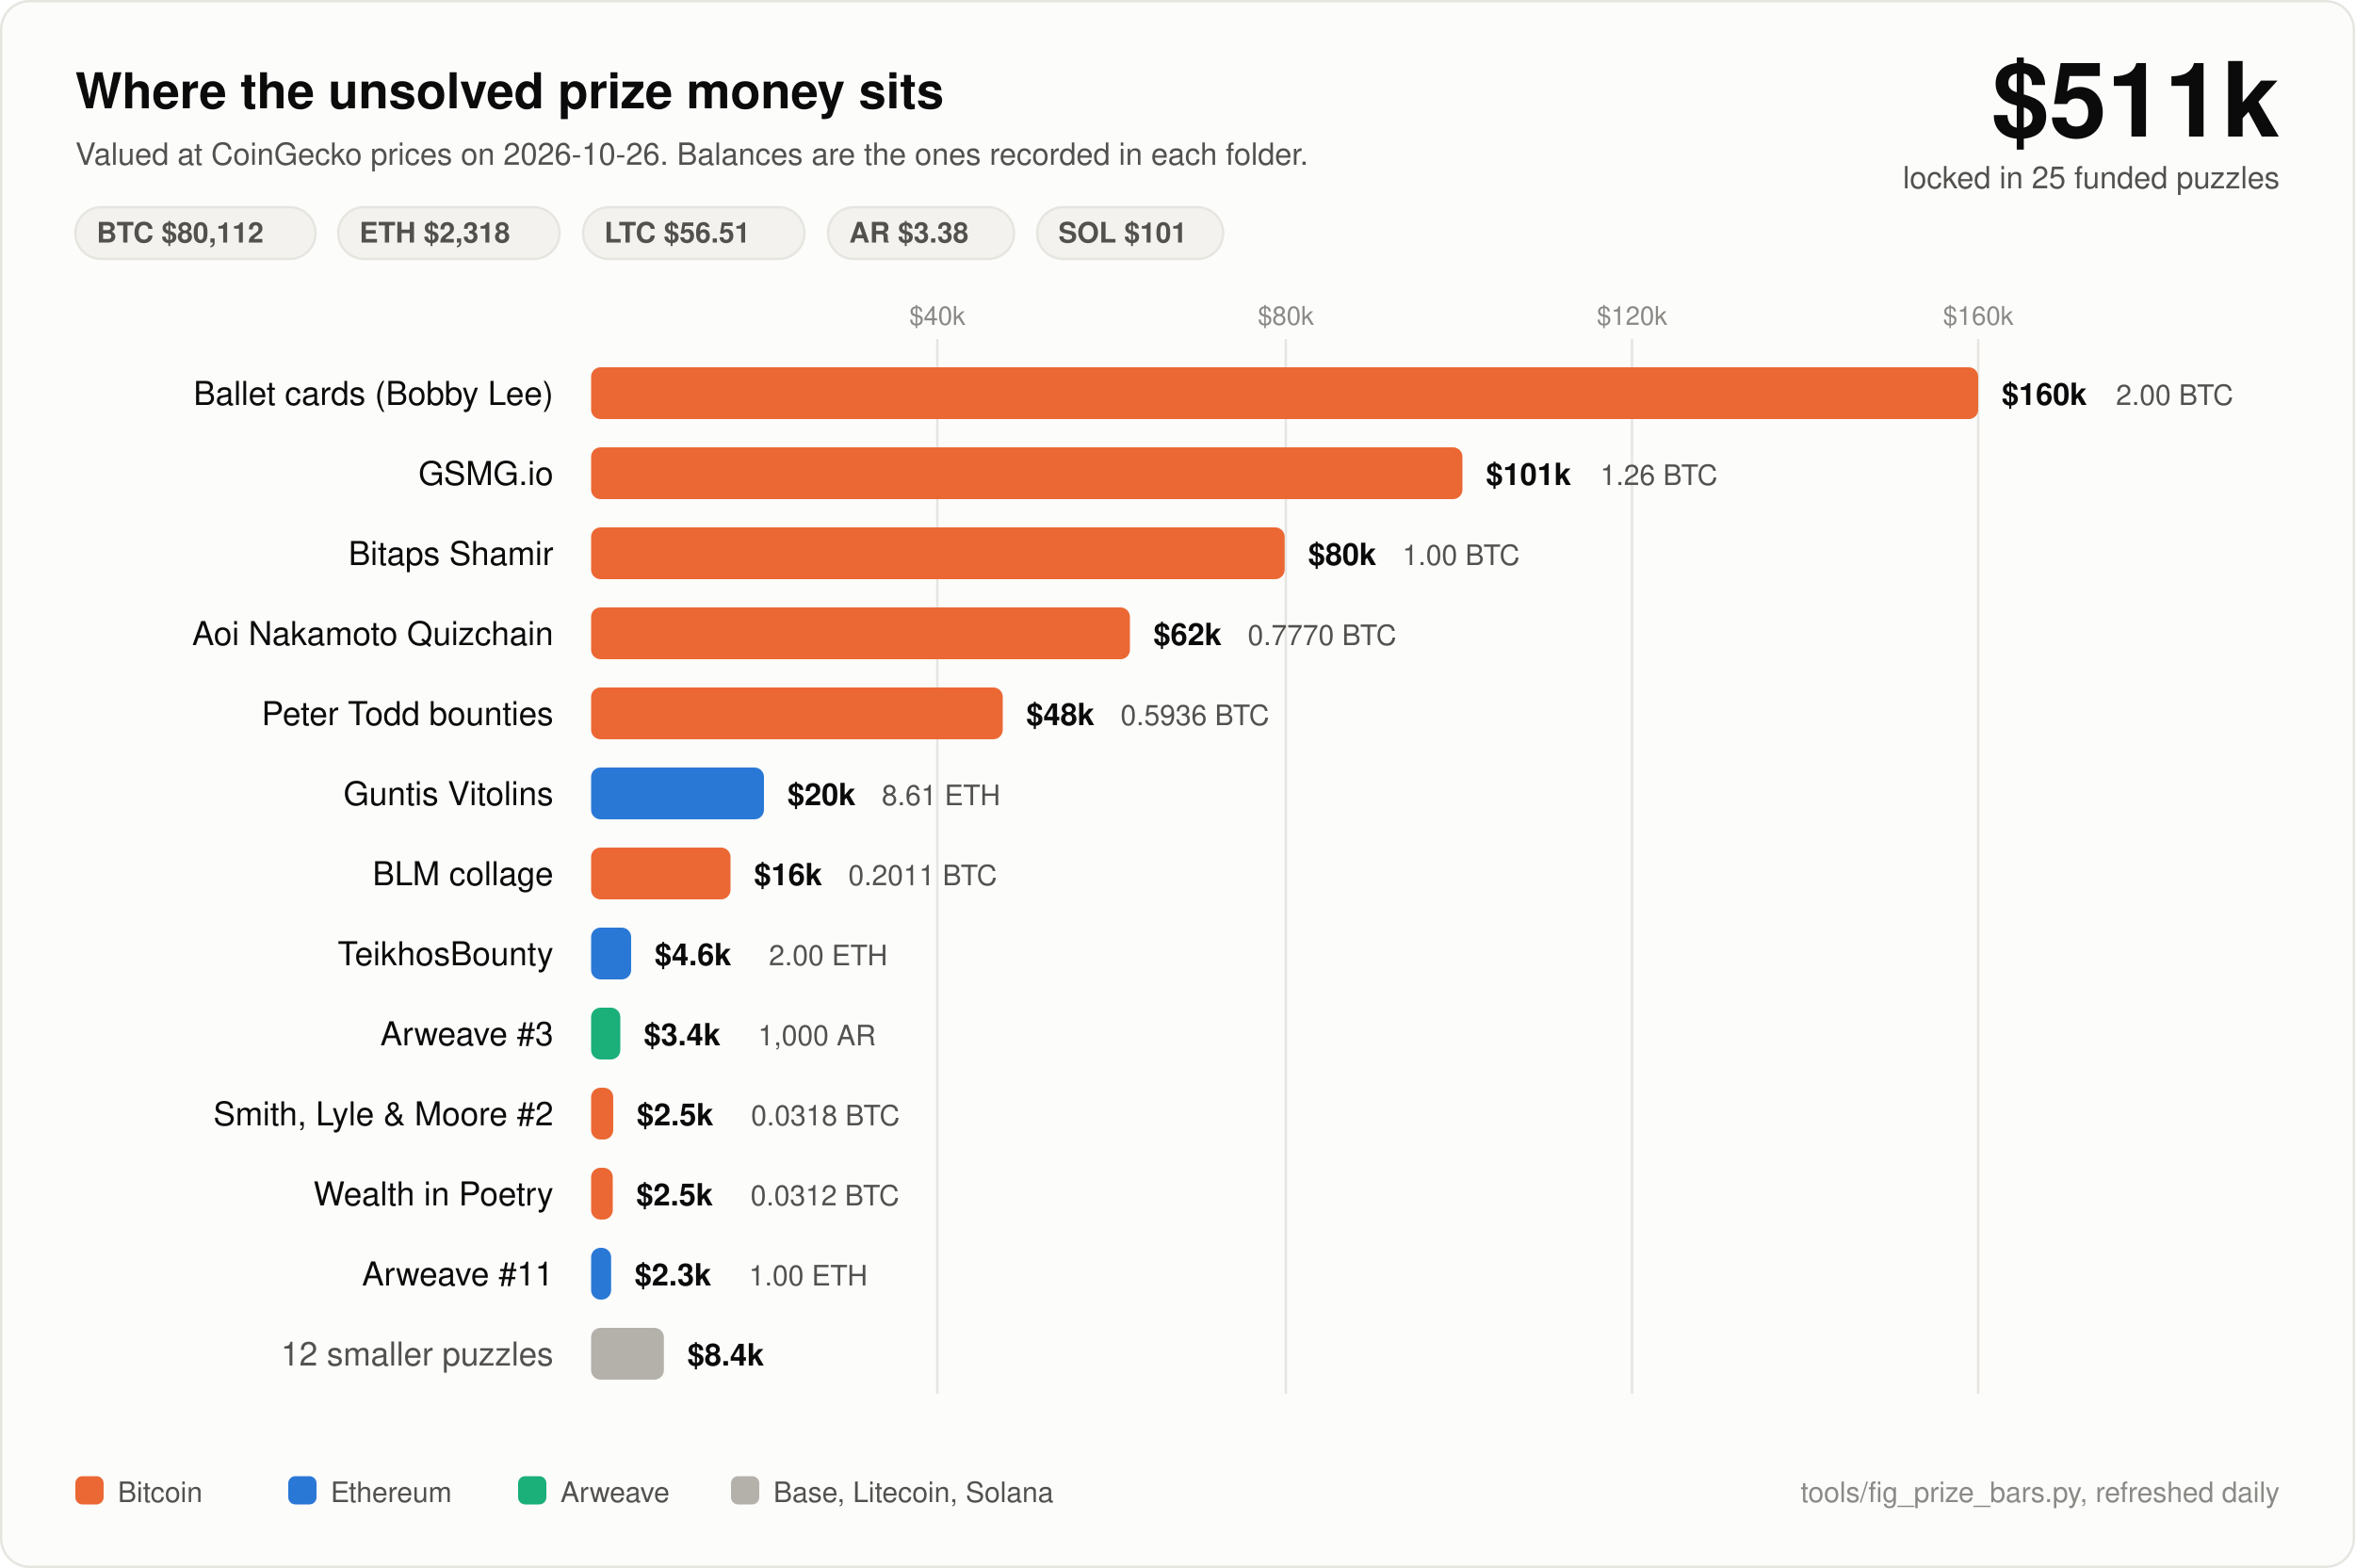
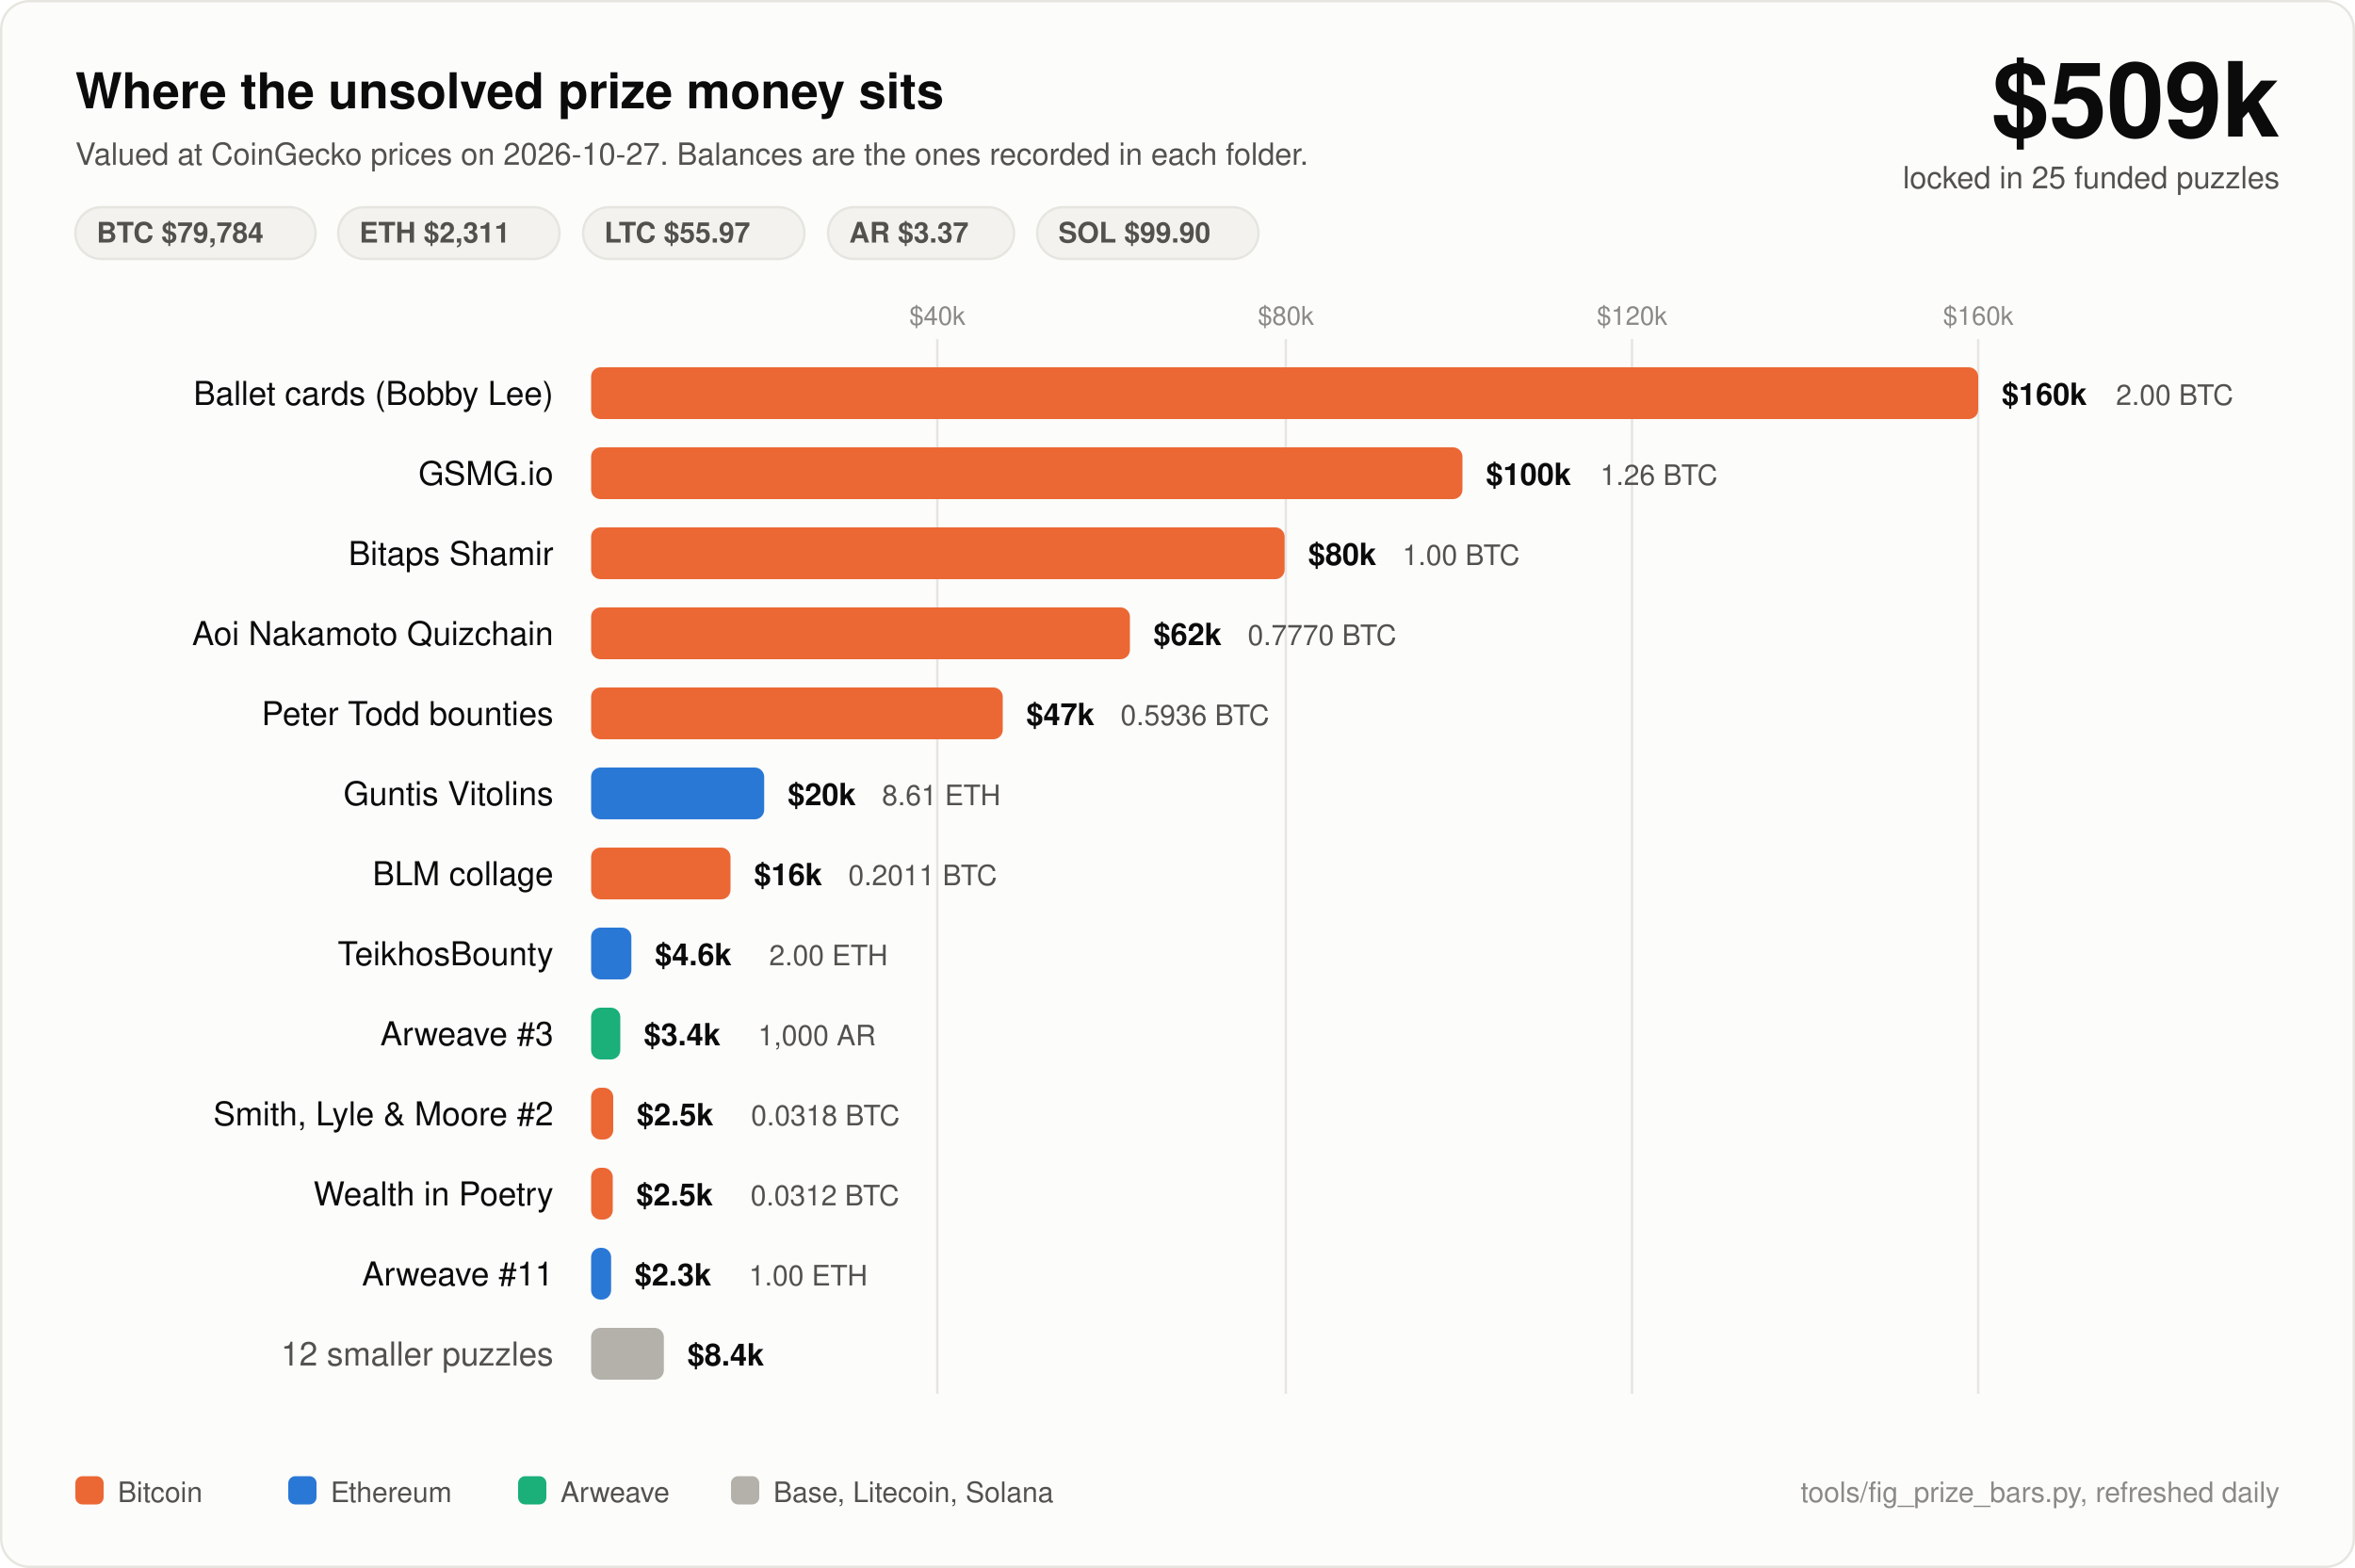
<svg xmlns="http://www.w3.org/2000/svg" width="1000" height="666" viewBox="0 0 1000 666" font-family="ui-sans-serif, -apple-system, Segoe UI, Helvetica, Arial, sans-serif">
  <rect x="0.5" y="0.5" width="999" height="665" rx="12" fill="#fcfcfb" stroke="#e6e5e0" />
  <text x="32" y="46" fill="#0b0b0b" font-size="21" font-weight="700">Where the unsolved prize money sits</text>
-   <text x="32" y="70" fill="#52514e" font-size="13">Valued at CoinGecko prices on 2026-10-26. Balances are the ones recorded in each folder.</text>
-   <text x="968" y="58" fill="#0b0b0b" font-size="44" font-weight="700" text-anchor="end">$511k</text>
+   <text x="32" y="70" fill="#52514e" font-size="13">Valued at CoinGecko prices on 2026-10-27. Balances are the ones recorded in each folder.</text>
+   <text x="968" y="58" fill="#0b0b0b" font-size="44" font-weight="700" text-anchor="end">$509k</text>
  <text x="968" y="80" fill="#52514e" font-size="13" text-anchor="end">locked in 25 funded puzzles</text>
  <rect x="32" y="88" width="102" height="22" rx="11" fill="#f3f2ee" stroke="#e6e5e0" />
-   <text x="41" y="103" fill="#52514e" font-size="12" font-weight="600">BTC $80,112</text>
+   <text x="41" y="103" fill="#52514e" font-size="12" font-weight="600">BTC $79,784</text>
  <rect x="143.6" y="88" width="94" height="22" rx="11" fill="#f3f2ee" stroke="#e6e5e0" />
-   <text x="152.6" y="103" fill="#52514e" font-size="12" font-weight="600">ETH $2,318</text>
+   <text x="152.6" y="103" fill="#52514e" font-size="12" font-weight="600">ETH $2,311</text>
  <rect x="247.6" y="88" width="94" height="22" rx="11" fill="#f3f2ee" stroke="#e6e5e0" />
-   <text x="256.6" y="103" fill="#52514e" font-size="12" font-weight="600">LTC $56.51</text>
+   <text x="256.6" y="103" fill="#52514e" font-size="12" font-weight="600">LTC $55.97</text>
  <rect x="351.6" y="88" width="79" height="22" rx="11" fill="#f3f2ee" stroke="#e6e5e0" />
-   <text x="360.6" y="103" fill="#52514e" font-size="12" font-weight="600">AR $3.38</text>
-   <rect x="440.4" y="88" width="79" height="22" rx="11" fill="#f3f2ee" stroke="#e6e5e0" />
-   <text x="449.4" y="103" fill="#52514e" font-size="12" font-weight="600">SOL $101</text>
+   <text x="360.6" y="103" fill="#52514e" font-size="12" font-weight="600">AR $3.37</text>
+   <rect x="440.4" y="88" width="94" height="22" rx="11" fill="#f3f2ee" stroke="#e6e5e0" />
+   <text x="449.4" y="103" fill="#52514e" font-size="12" font-weight="600">SOL $99.90</text>
  <line x1="398" y1="144" x2="398" y2="592" stroke="#e6e5e0" stroke-width="1" />
  <text x="398" y="138" fill="#8a8985" font-size="11" text-anchor="middle">$40k</text>
  <line x1="546" y1="144" x2="546" y2="592" stroke="#e6e5e0" stroke-width="1" />
  <text x="546" y="138" fill="#8a8985" font-size="11" text-anchor="middle">$80k</text>
  <line x1="693" y1="144" x2="693" y2="592" stroke="#e6e5e0" stroke-width="1" />
  <text x="693" y="138" fill="#8a8985" font-size="11" text-anchor="middle">$120k</text>
  <line x1="840" y1="144" x2="840" y2="592" stroke="#e6e5e0" stroke-width="1" />
  <text x="840" y="138" fill="#8a8985" font-size="11" text-anchor="middle">$160k</text>
  <text x="235" y="172" fill="#0b0b0b" font-size="14" text-anchor="end">Ballet cards (Bobby Lee)</text>
  <rect x="251" y="156" width="589.0" height="22" rx="4" fill="#eb6834" />
  <text x="850.0" y="172" fill="#0b0b0b" font-size="13" font-weight="600">$160k</text>
  <text x="898.5" y="172" fill="#52514e" font-size="12">2.00 BTC</text>
  <text x="235" y="206" fill="#0b0b0b" font-size="14" text-anchor="end">GSMG.io</text>
  <rect x="251" y="190" width="370.0" height="22" rx="4" fill="#eb6834" />
-   <text x="631.0" y="206" fill="#0b0b0b" font-size="13" font-weight="600">$101k</text>
+   <text x="631.0" y="206" fill="#0b0b0b" font-size="13" font-weight="600">$100k</text>
  <text x="679.5" y="206" fill="#52514e" font-size="12">1.26 BTC</text>
  <text x="235" y="240" fill="#0b0b0b" font-size="14" text-anchor="end">Bitaps Shamir</text>
  <rect x="251" y="224" width="294.5" height="22" rx="4" fill="#eb6834" />
  <text x="555.5" y="240" fill="#0b0b0b" font-size="13" font-weight="600">$80k</text>
  <text x="595.5" y="240" fill="#52514e" font-size="12">1.00 BTC</text>
  <text x="235" y="274" fill="#0b0b0b" font-size="14" text-anchor="end">Aoi Nakamoto Quizchain</text>
  <rect x="251" y="258" width="228.8" height="22" rx="4" fill="#eb6834" />
  <text x="489.8" y="274" fill="#0b0b0b" font-size="13" font-weight="600">$62k</text>
  <text x="529.8" y="274" fill="#52514e" font-size="12">0.7770 BTC</text>
  <text x="235" y="308" fill="#0b0b0b" font-size="14" text-anchor="end">Peter Todd bounties</text>
  <rect x="251" y="292" width="174.8" height="22" rx="4" fill="#eb6834" />
-   <text x="435.8" y="308" fill="#0b0b0b" font-size="13" font-weight="600">$48k</text>
+   <text x="435.8" y="308" fill="#0b0b0b" font-size="13" font-weight="600">$47k</text>
  <text x="475.8" y="308" fill="#52514e" font-size="12">0.5936 BTC</text>
  <text x="235" y="342" fill="#0b0b0b" font-size="14" text-anchor="end">Guntis Vitolins</text>
-   <rect x="251" y="326" width="73.4" height="22" rx="4" fill="#2a78d6" />
-   <text x="334.4" y="342" fill="#0b0b0b" font-size="13" font-weight="600">$20k</text>
-   <text x="374.4" y="342" fill="#52514e" font-size="12">8.61 ETH</text>
+   <rect x="251" y="326" width="73.5" height="22" rx="4" fill="#2a78d6" />
+   <text x="334.5" y="342" fill="#0b0b0b" font-size="13" font-weight="600">$20k</text>
+   <text x="374.5" y="342" fill="#52514e" font-size="12">8.61 ETH</text>
  <text x="235" y="376" fill="#0b0b0b" font-size="14" text-anchor="end">BLM collage</text>
  <rect x="251" y="360" width="59.2" height="22" rx="4" fill="#eb6834" />
  <text x="320.2" y="376" fill="#0b0b0b" font-size="13" font-weight="600">$16k</text>
  <text x="360.2" y="376" fill="#52514e" font-size="12">0.2011 BTC</text>
  <text x="235" y="410" fill="#0b0b0b" font-size="14" text-anchor="end">TeikhosBounty</text>
-   <rect x="251" y="394" width="17.0" height="22" rx="4" fill="#2a78d6" />
-   <text x="278.0" y="410" fill="#0b0b0b" font-size="13" font-weight="600">$4.6k</text>
-   <text x="326.5" y="410" fill="#52514e" font-size="12">2.00 ETH</text>
+   <rect x="251" y="394" width="17.1" height="22" rx="4" fill="#2a78d6" />
+   <text x="278.1" y="410" fill="#0b0b0b" font-size="13" font-weight="600">$4.6k</text>
+   <text x="326.6" y="410" fill="#52514e" font-size="12">2.00 ETH</text>
  <text x="235" y="444" fill="#0b0b0b" font-size="14" text-anchor="end">Arweave #3</text>
  <rect x="251" y="428" width="12.4" height="22" rx="4" fill="#1baf7a" />
  <text x="273.4" y="444" fill="#0b0b0b" font-size="13" font-weight="600">$3.4k</text>
  <text x="321.9" y="444" fill="#52514e" font-size="12">1,000 AR</text>
  <text x="235" y="478" fill="#0b0b0b" font-size="14" text-anchor="end">Smith, Lyle &amp; Moore #2</text>
  <rect x="251" y="462" width="9.4" height="22" rx="4" fill="#eb6834" />
  <text x="270.4" y="478" fill="#0b0b0b" font-size="13" font-weight="600">$2.5k</text>
  <text x="318.9" y="478" fill="#52514e" font-size="12">0.0318 BTC</text>
  <text x="235" y="512" fill="#0b0b0b" font-size="14" text-anchor="end">Wealth in Poetry</text>
  <rect x="251" y="496" width="9.2" height="22" rx="4" fill="#eb6834" />
  <text x="270.2" y="512" fill="#0b0b0b" font-size="13" font-weight="600">$2.5k</text>
  <text x="318.7" y="512" fill="#52514e" font-size="12">0.0312 BTC</text>
  <text x="235" y="546" fill="#0b0b0b" font-size="14" text-anchor="end">Arweave #11</text>
  <rect x="251" y="530" width="8.5" height="22" rx="4" fill="#2a78d6" />
  <text x="269.5" y="546" fill="#0b0b0b" font-size="13" font-weight="600">$2.3k</text>
  <text x="318.0" y="546" fill="#52514e" font-size="12">1.00 ETH</text>
  <text x="235" y="580" fill="#52514e" font-size="14" text-anchor="end">12 smaller puzzles</text>
  <rect x="251" y="564" width="30.9" height="22" rx="4" fill="#b3b1aa" />
  <text x="291.9" y="580" fill="#0b0b0b" font-size="13" font-weight="600">$8.4k</text>
  <rect x="32" y="627" width="12" height="12" rx="3" fill="#eb6834" />
  <text x="50" y="638" fill="#52514e" font-size="12">Bitcoin</text>
  <rect x="122.4" y="627" width="12" height="12" rx="3" fill="#2a78d6" />
  <text x="140.4" y="638" fill="#52514e" font-size="12">Ethereum</text>
  <rect x="220.0" y="627" width="12" height="12" rx="3" fill="#1baf7a" />
  <text x="238.0" y="638" fill="#52514e" font-size="12">Arweave</text>
  <rect x="310.4" y="627" width="12" height="12" rx="3" fill="#b3b1aa" />
  <text x="328.4" y="638" fill="#52514e" font-size="12">Base, Litecoin, Solana</text>
  <text x="968" y="638" fill="#8a8985" font-size="12" text-anchor="end">tools/fig_prize_bars.py, refreshed daily</text>
</svg>
